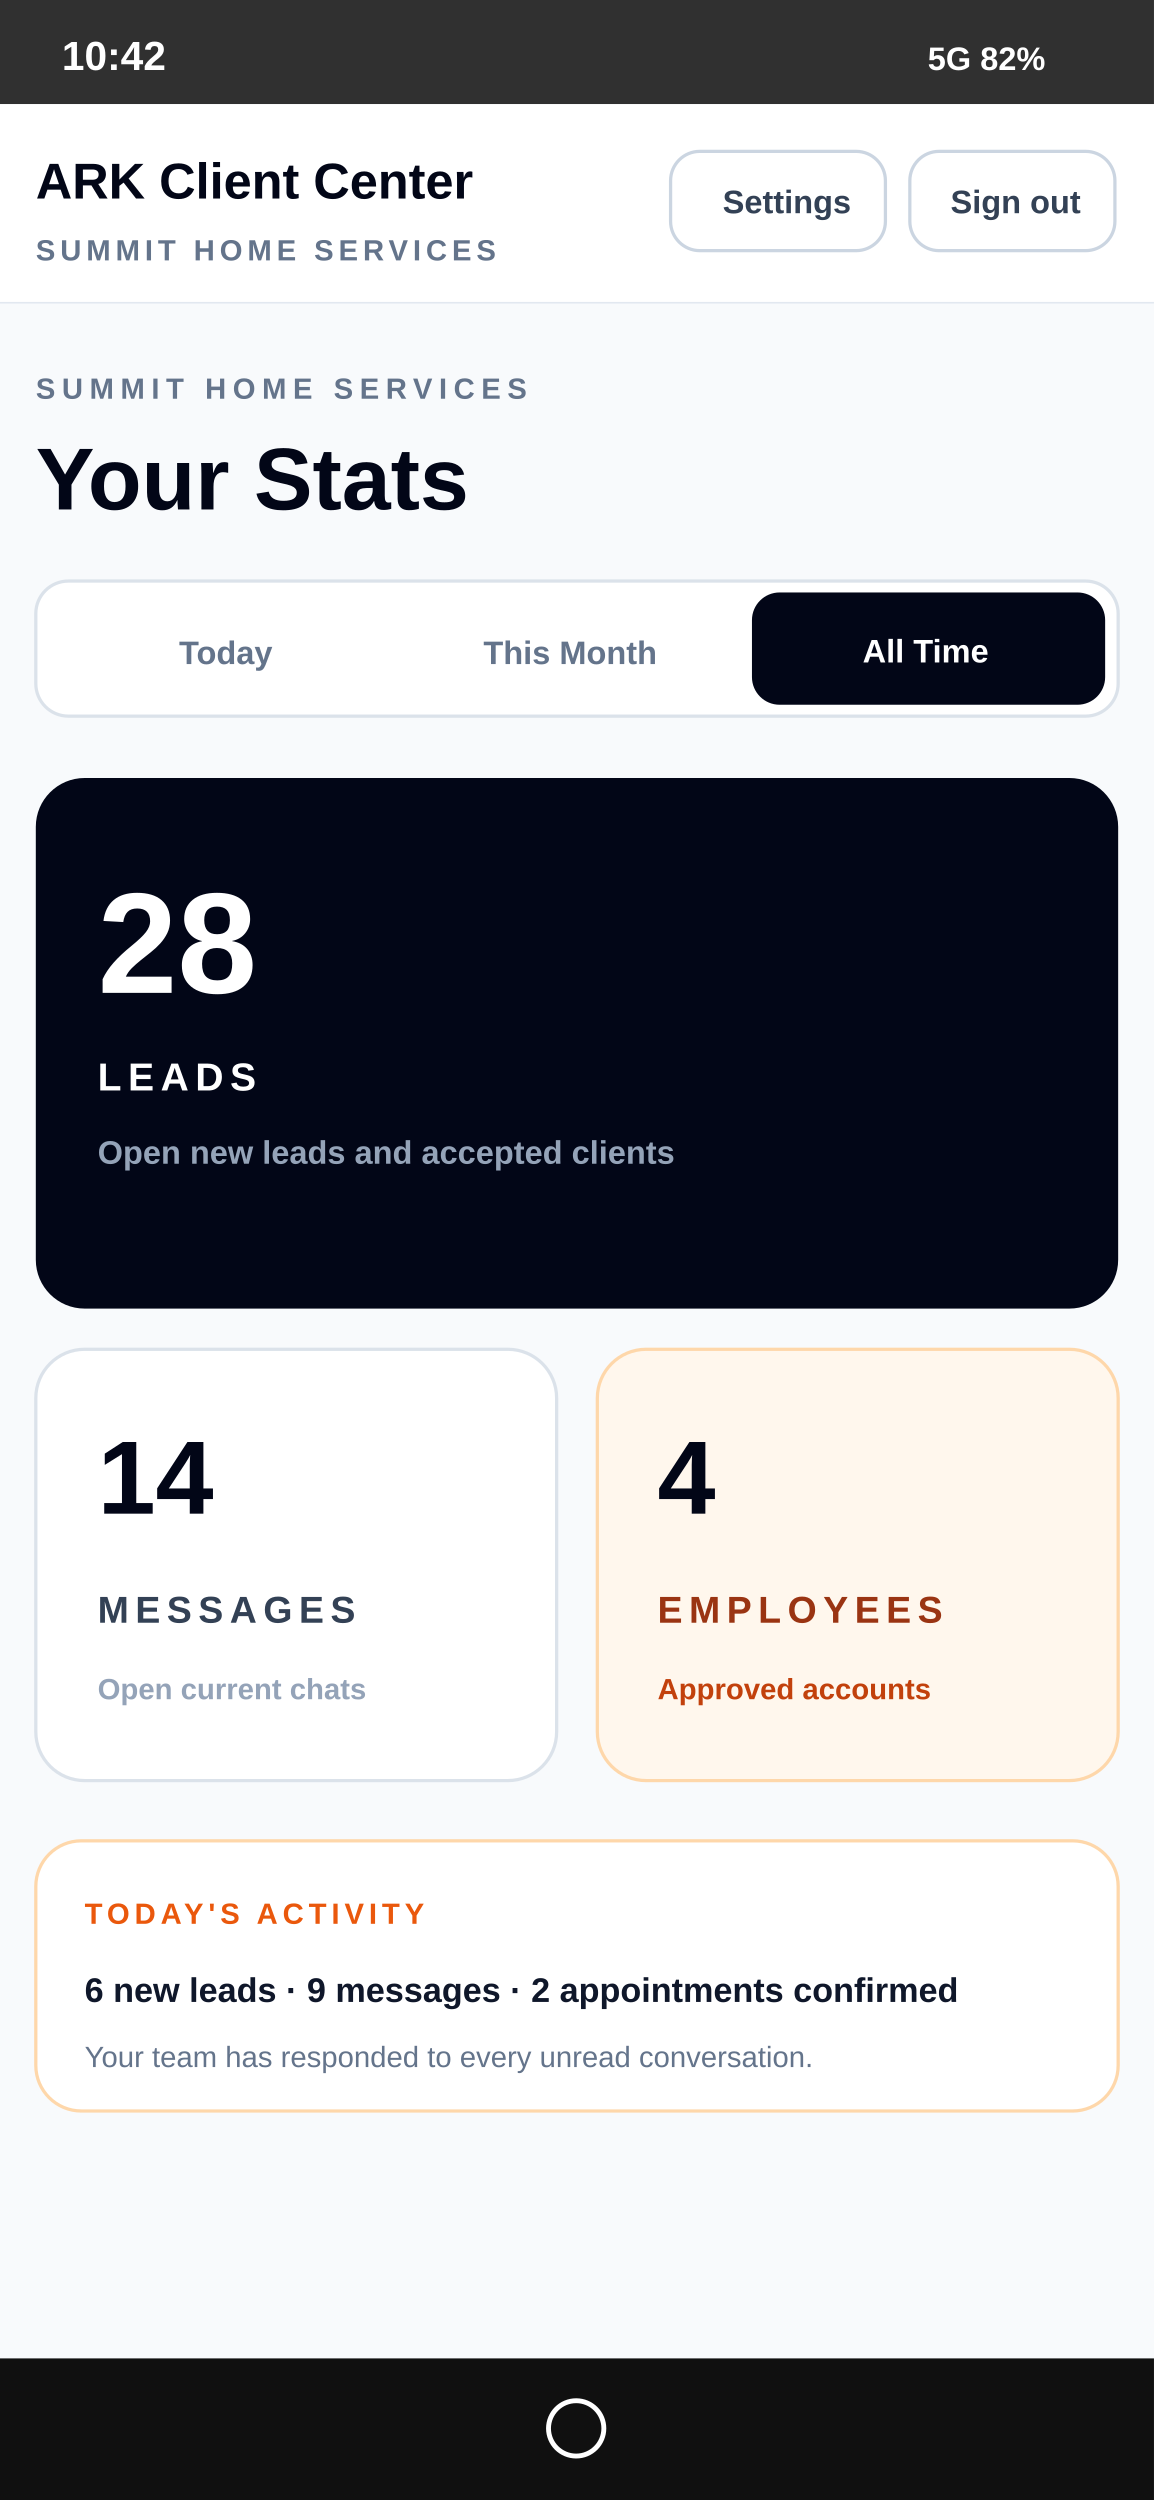
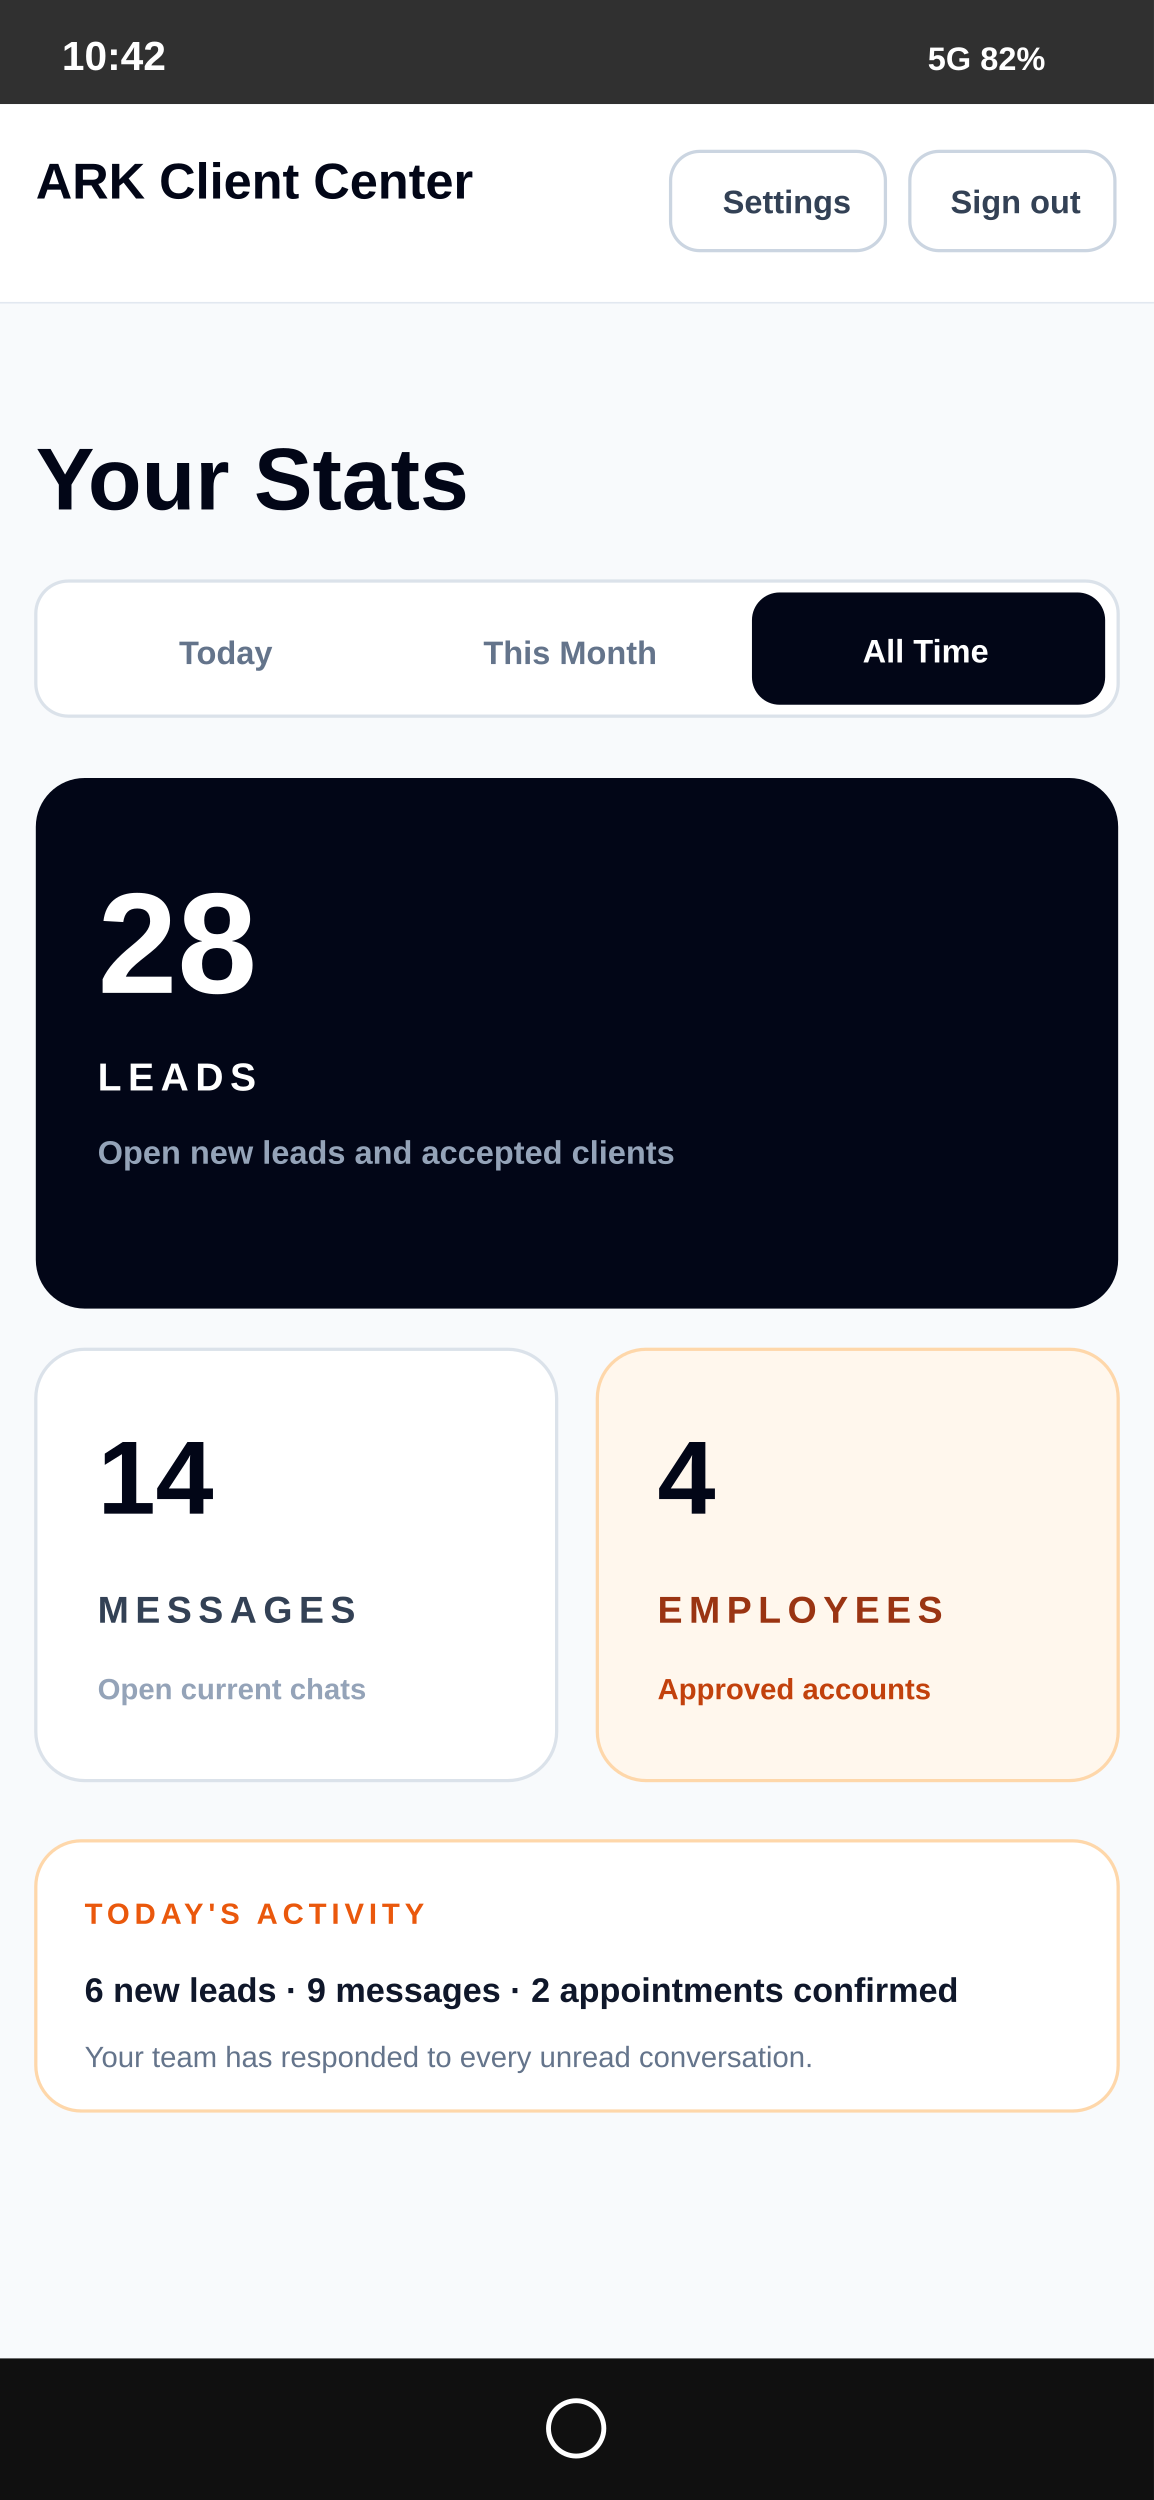
<svg xmlns="http://www.w3.org/2000/svg" width="709" height="1536" viewBox="0 0 709 1536">
  <rect width="709" height="1536" fill="#f8fafc" />
  <rect width="709" height="64" fill="#303030" />
  <text x="38" y="43" font-family="Arial" font-size="25" font-weight="700" fill="#fff">10:42</text>
  <text x="570" y="43" font-family="Arial" font-size="20" font-weight="700" fill="#fff">5G  82%</text>
  <rect y="64" width="709" height="122" fill="#fff" />
  <text x="22" y="122" font-family="Arial" font-size="31" font-weight="800" fill="#020617">ARK Client Center</text>
-   <text x="22" y="160" font-family="Arial" font-size="18" font-weight="700" letter-spacing="3" fill="#64748b">SUMMIT HOME SERVICES</text>
  <rect x="412" y="93" width="132" height="61" rx="18" fill="#fff" stroke="#cbd5e1" stroke-width="2" />
  <text x="444" y="131" font-family="Arial" font-size="20" font-weight="700" fill="#334155">Settings</text>
  <rect x="559" y="93" width="126" height="61" rx="18" fill="#fff" stroke="#cbd5e1" stroke-width="2" />
  <text x="584" y="131" font-family="Arial" font-size="20" font-weight="700" fill="#334155">Sign out</text>
  <line x1="0" y1="186" x2="709" y2="186" stroke="#e2e8f0" />
-   <text x="22" y="245" font-family="Arial" font-size="18" font-weight="700" letter-spacing="4" fill="#64748b">SUMMIT HOME SERVICES</text>
  <text x="22" y="313" font-family="Arial" font-size="54" font-weight="900" fill="#020617">Your Stats</text>
  <rect x="22" y="357" width="665" height="83" rx="20" fill="#fff" stroke="#dbe2ea" stroke-width="2" />
  <text x="110" y="408" font-family="Arial" font-size="20" font-weight="700" fill="#64748b">Today</text>
  <text x="297" y="408" font-family="Arial" font-size="20" font-weight="700" fill="#64748b">This Month</text>
  <rect x="462" y="364" width="217" height="69" rx="17" fill="#020617" />
  <text x="530" y="407" font-family="Arial" font-size="20" font-weight="800" fill="#fff">All Time</text>
  <rect x="22" y="478" width="665" height="326" rx="30" fill="#020617" />
  <text x="60" y="610" font-family="Arial" font-size="88" font-weight="900" fill="#fff">28</text>
  <text x="60" y="670" font-family="Arial" font-size="24" font-weight="800" letter-spacing="4" fill="#fff">LEADS</text>
  <text x="60" y="715" font-family="Arial" font-size="20" font-weight="700" fill="#94a3b8">Open new leads and accepted clients</text>
  <rect x="22" y="829" width="320" height="265" rx="30" fill="#fff" stroke="#dbe2ea" stroke-width="2" />
  <text x="60" y="930" font-family="Arial" font-size="64" font-weight="900" fill="#020617">14</text>
  <text x="60" y="997" font-family="Arial" font-size="23" font-weight="800" letter-spacing="4" fill="#334155">MESSAGES</text>
  <text x="60" y="1044" font-family="Arial" font-size="18" font-weight="700" fill="#94a3b8">Open current chats</text>
  <rect x="367" y="829" width="320" height="265" rx="30" fill="#fff7ed" stroke="#fed7aa" stroke-width="2" />
  <text x="404" y="930" font-family="Arial" font-size="64" font-weight="900" fill="#020617">4</text>
  <text x="404" y="997" font-family="Arial" font-size="23" font-weight="800" letter-spacing="4" fill="#9a3412">EMPLOYEES</text>
  <text x="404" y="1044" font-family="Arial" font-size="18" font-weight="700" fill="#c2410c">Approved accounts</text>
  <rect x="22" y="1131" width="665" height="166" rx="28" fill="#fff" stroke="#fed7aa" stroke-width="2" />
  <text x="52" y="1182" font-family="Arial" font-size="18" font-weight="800" letter-spacing="3" fill="#ea580c">TODAY'S ACTIVITY</text>
  <text x="52" y="1230" font-family="Arial" font-size="21" font-weight="700" fill="#0f172a">6 new leads · 9 messages · 2 appointments confirmed</text>
  <text x="52" y="1270" font-family="Arial" font-size="18" fill="#64748b">Your team has responded to every unread conversation.</text>
  <rect y="1449" width="709" height="87" fill="#101010" />
  <circle cx="354" cy="1492" r="17" fill="none" stroke="#fff" stroke-width="3" />
</svg>
